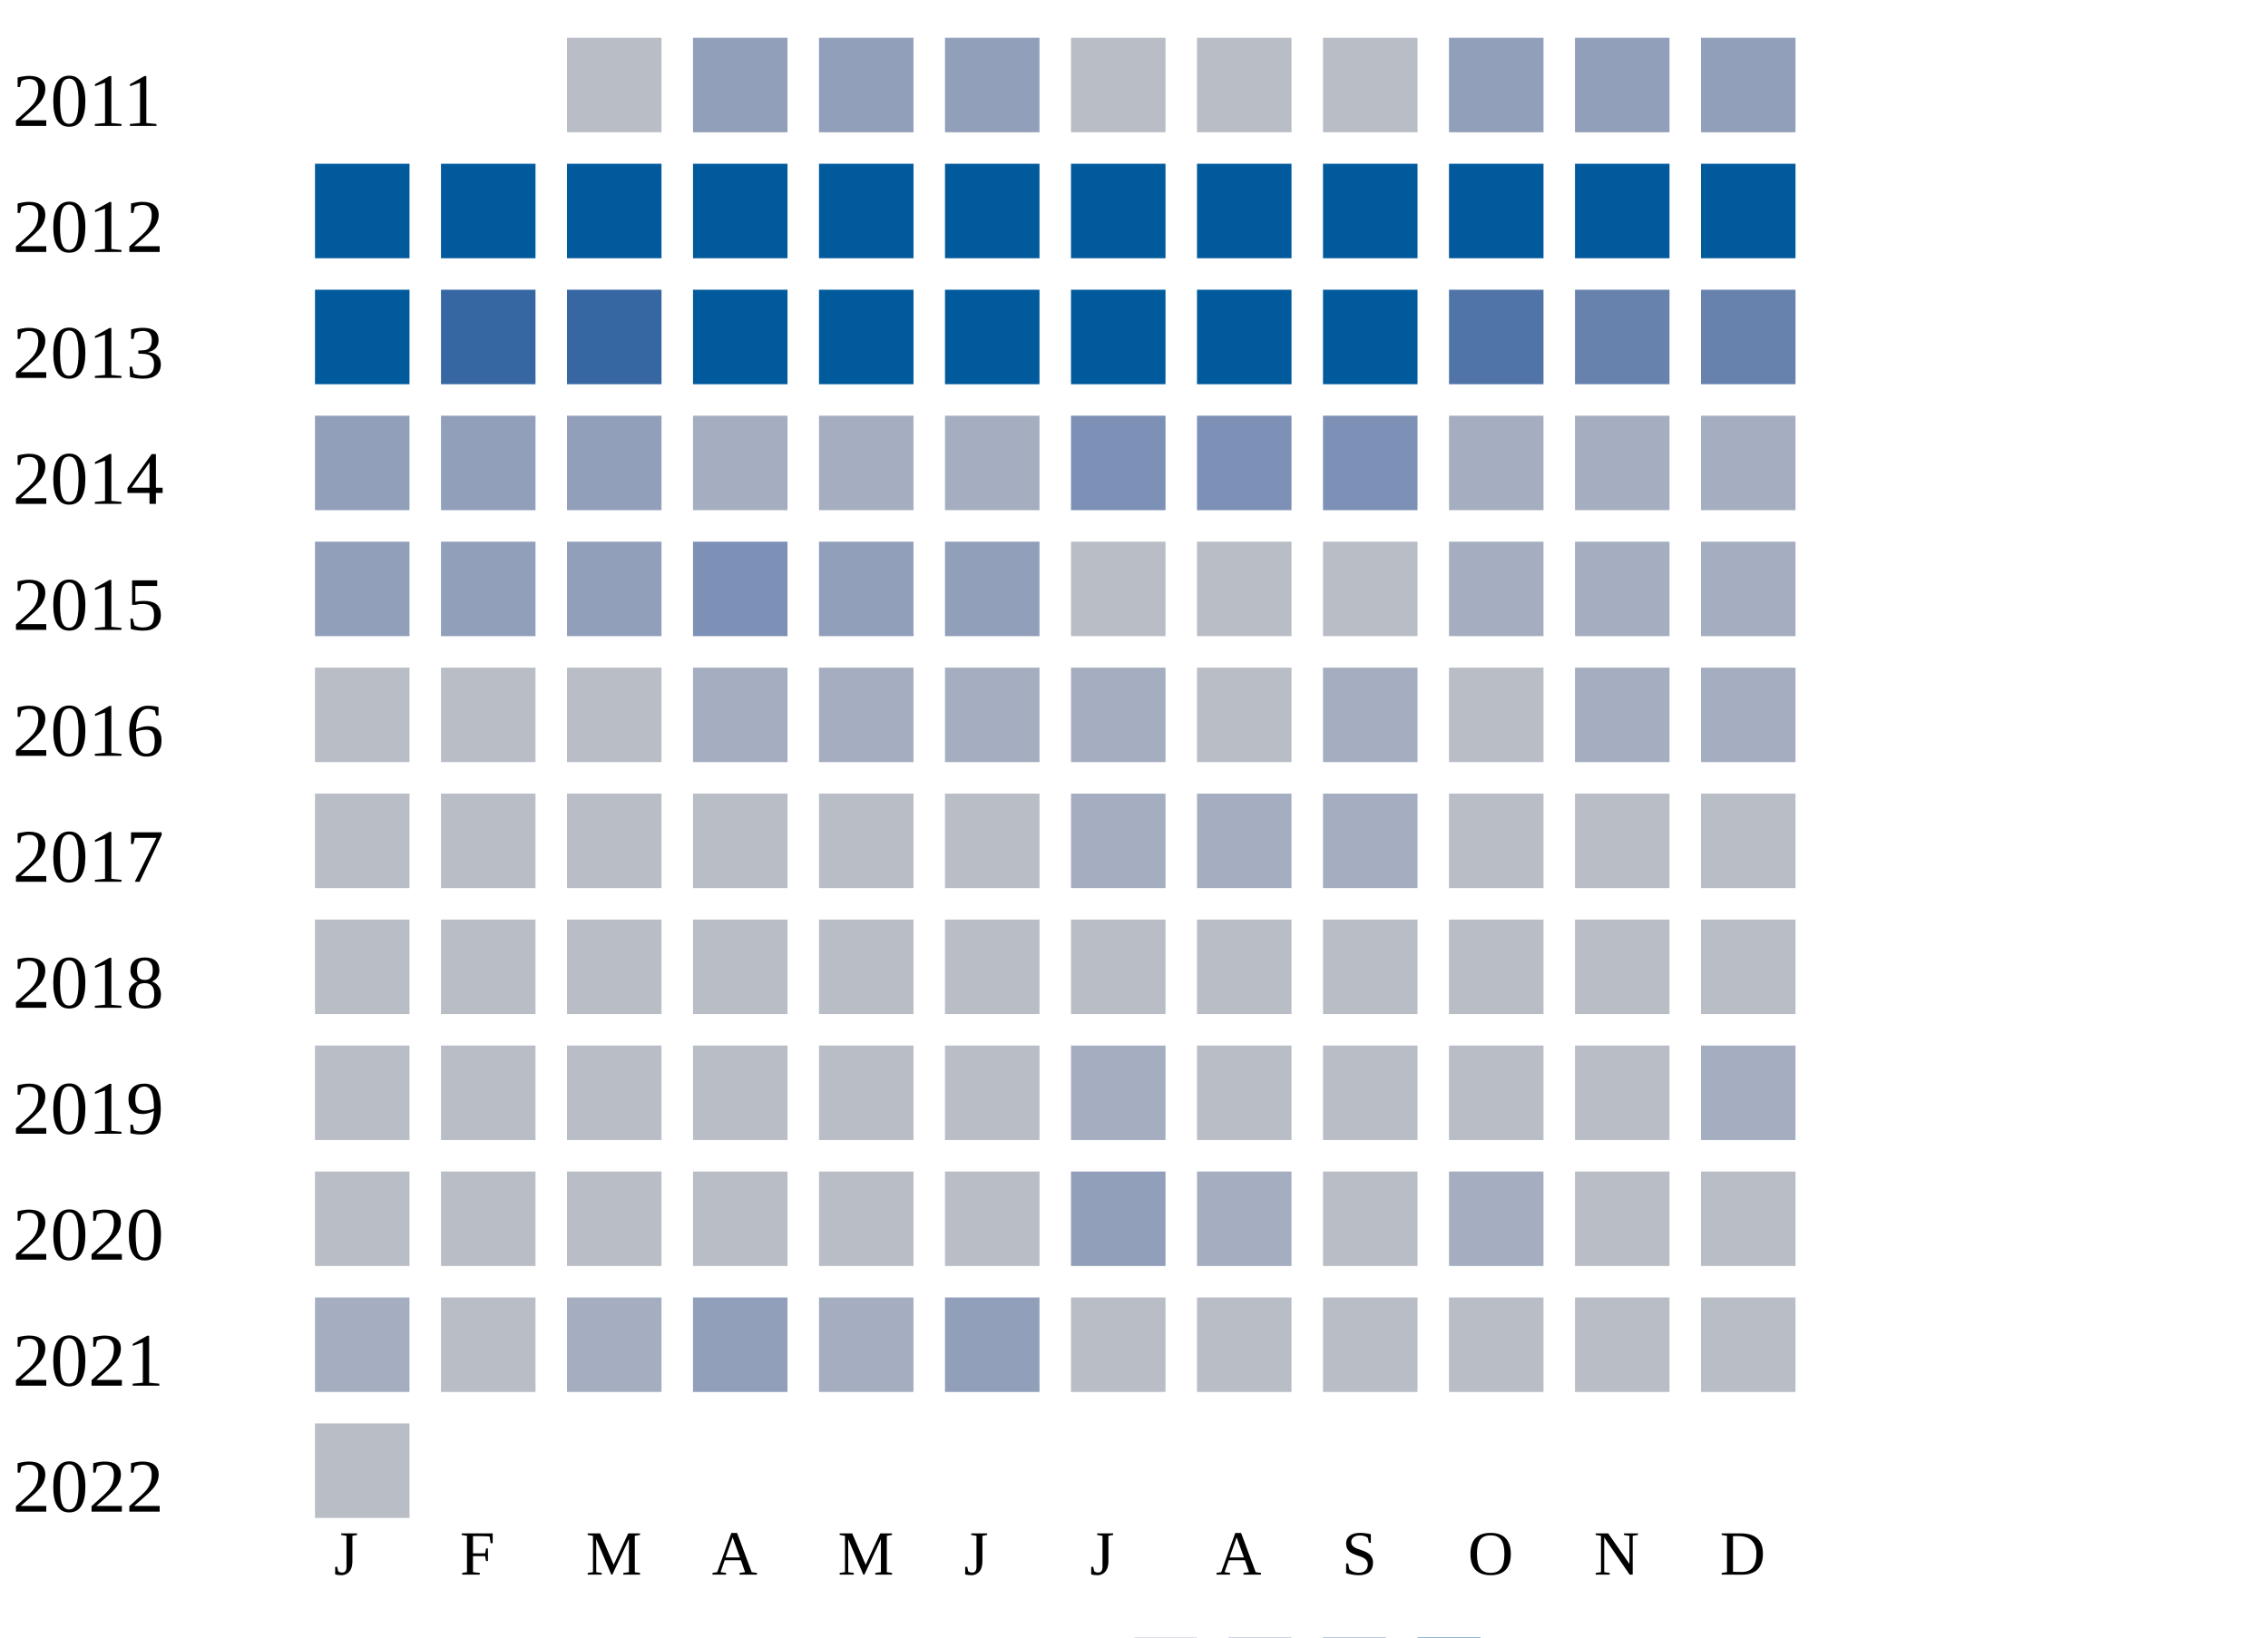
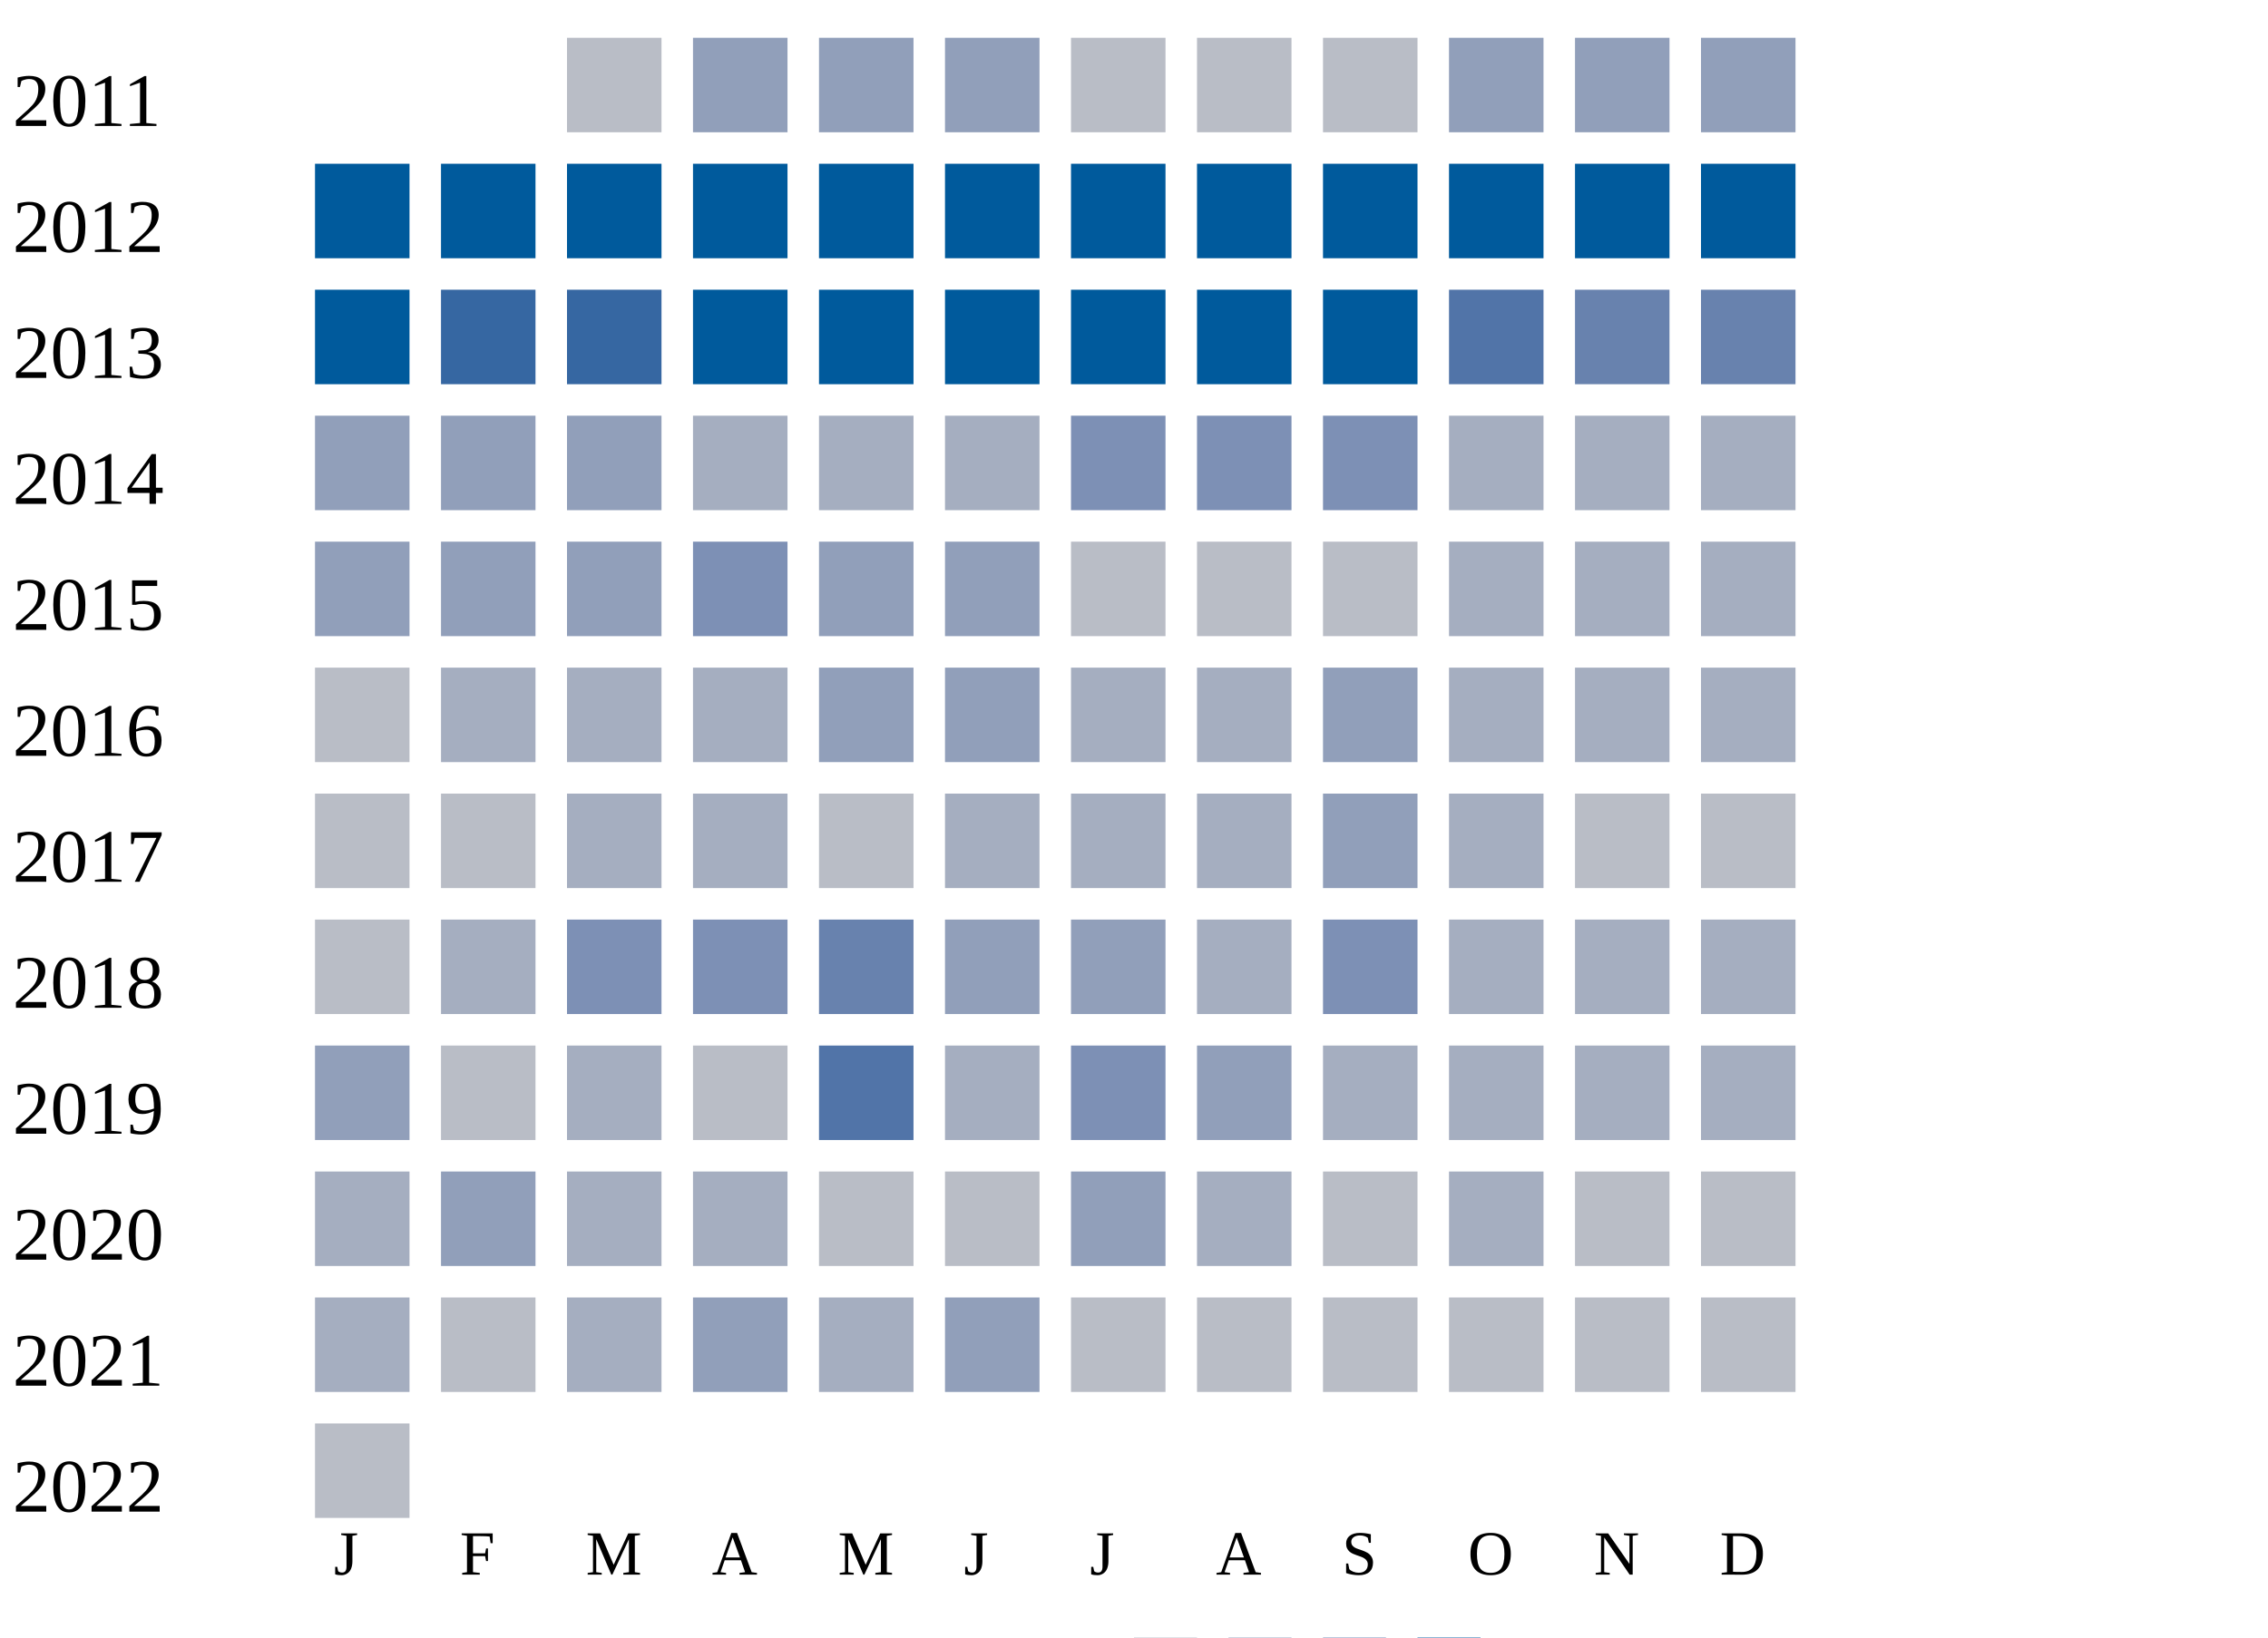
<svg xmlns="http://www.w3.org/2000/svg" width="360" height="260">
  <g transform="translate(0 0)">
    <text x="2" y="20">2011</text>
    <rect x="90" y="6" width="15" height="15" fill="#b9bdc6" />
    <rect x="110" y="6" width="15" height="15" fill="#919fba" />
    <rect x="130" y="6" width="15" height="15" fill="#919fba" />
    <rect x="150" y="6" width="15" height="15" fill="#919fba" />
    <rect x="170" y="6" width="15" height="15" fill="#b9bdc6" />
    <rect x="190" y="6" width="15" height="15" fill="#b9bdc6" />
    <rect x="210" y="6" width="15" height="15" fill="#b9bdc6" />
    <rect x="230" y="6" width="15" height="15" fill="#919fba" />
    <rect x="250" y="6" width="15" height="15" fill="#919fba" />
    <rect x="270" y="6" width="15" height="15" fill="#919fba" />
  </g>
  <g transform="translate(0 20)">
    <text x="2" y="20">2012</text>
    <rect x="50" y="6" width="15" height="15" fill="#005a9c" />
    <rect x="70" y="6" width="15" height="15" fill="#005a9c" />
    <rect x="90" y="6" width="15" height="15" fill="#005a9c" />
    <rect x="110" y="6" width="15" height="15" fill="#005a9c" />
    <rect x="130" y="6" width="15" height="15" fill="#005a9c" />
    <rect x="150" y="6" width="15" height="15" fill="#005a9c" />
    <rect x="170" y="6" width="15" height="15" fill="#005a9c" />
    <rect x="190" y="6" width="15" height="15" fill="#005a9c" />
    <rect x="210" y="6" width="15" height="15" fill="#005a9c" />
    <rect x="230" y="6" width="15" height="15" fill="#005a9c" />
    <rect x="250" y="6" width="15" height="15" fill="#005a9c" />
    <rect x="270" y="6" width="15" height="15" fill="#005a9c" />
  </g>
  <g transform="translate(0 40)">
    <text x="2" y="20">2013</text>
    <rect x="50" y="6" width="15" height="15" fill="#005a9c" />
    <rect x="70" y="6" width="15" height="15" fill="#3667a2" />
    <rect x="90" y="6" width="15" height="15" fill="#3667a2" />
    <rect x="110" y="6" width="15" height="15" fill="#005a9c" />
    <rect x="130" y="6" width="15" height="15" fill="#005a9c" />
    <rect x="150" y="6" width="15" height="15" fill="#005a9c" />
    <rect x="170" y="6" width="15" height="15" fill="#005a9c" />
    <rect x="190" y="6" width="15" height="15" fill="#005a9c" />
    <rect x="210" y="6" width="15" height="15" fill="#005a9c" />
    <rect x="230" y="6" width="15" height="15" fill="#5174a8" />
    <rect x="250" y="6" width="15" height="15" fill="#6882ae" />
    <rect x="270" y="6" width="15" height="15" fill="#6882ae" />
  </g>
  <g transform="translate(0 60)">
    <text x="2" y="20">2014</text>
    <rect x="50" y="6" width="15" height="15" fill="#919fba" />
    <rect x="70" y="6" width="15" height="15" fill="#919fba" />
    <rect x="90" y="6" width="15" height="15" fill="#919fba" />
    <rect x="110" y="6" width="15" height="15" fill="#a5aec0" />
    <rect x="130" y="6" width="15" height="15" fill="#a5aec0" />
    <rect x="150" y="6" width="15" height="15" fill="#a5aec0" />
    <rect x="170" y="6" width="15" height="15" fill="#7d90b5" />
    <rect x="190" y="6" width="15" height="15" fill="#7d90b5" />
    <rect x="210" y="6" width="15" height="15" fill="#7d90b5" />
    <rect x="230" y="6" width="15" height="15" fill="#a5aec0" />
    <rect x="250" y="6" width="15" height="15" fill="#a5aec0" />
    <rect x="270" y="6" width="15" height="15" fill="#a5aec0" />
  </g>
  <g transform="translate(0 80)">
    <text x="2" y="20">2015</text>
    <rect x="50" y="6" width="15" height="15" fill="#919fba" />
    <rect x="70" y="6" width="15" height="15" fill="#919fba" />
    <rect x="90" y="6" width="15" height="15" fill="#919fba" />
    <rect x="110" y="6" width="15" height="15" fill="#7d90b5" />
    <rect x="130" y="6" width="15" height="15" fill="#919fba" />
    <rect x="150" y="6" width="15" height="15" fill="#919fba" />
    <rect x="170" y="6" width="15" height="15" fill="#b9bdc6" />
    <rect x="190" y="6" width="15" height="15" fill="#b9bdc6" />
    <rect x="210" y="6" width="15" height="15" fill="#b9bdc6" />
    <rect x="230" y="6" width="15" height="15" fill="#a5aec0" />
    <rect x="250" y="6" width="15" height="15" fill="#a5aec0" />
    <rect x="270" y="6" width="15" height="15" fill="#a5aec0" />
  </g>
  <g transform="translate(0 100)">
    <text x="2" y="20">2016</text>
    <rect x="50" y="6" width="15" height="15" fill="#b9bdc6" />
-     <rect x="70" y="6" width="15" height="15" fill="#b9bdc6" />
-     <rect x="90" y="6" width="15" height="15" fill="#b9bdc6" />
+     <rect x="70" y="6" width="15" height="15" fill="#a5aec0" />
+     <rect x="90" y="6" width="15" height="15" fill="#a5aec0" />
    <rect x="110" y="6" width="15" height="15" fill="#a5aec0" />
-     <rect x="130" y="6" width="15" height="15" fill="#a5aec0" />
-     <rect x="150" y="6" width="15" height="15" fill="#a5aec0" />
+     <rect x="130" y="6" width="15" height="15" fill="#919fba" />
+     <rect x="150" y="6" width="15" height="15" fill="#919fba" />
    <rect x="170" y="6" width="15" height="15" fill="#a5aec0" />
-     <rect x="190" y="6" width="15" height="15" fill="#b9bdc6" />
-     <rect x="210" y="6" width="15" height="15" fill="#a5aec0" />
-     <rect x="230" y="6" width="15" height="15" fill="#b9bdc6" />
+     <rect x="190" y="6" width="15" height="15" fill="#a5aec0" />
+     <rect x="210" y="6" width="15" height="15" fill="#919fba" />
+     <rect x="230" y="6" width="15" height="15" fill="#a5aec0" />
    <rect x="250" y="6" width="15" height="15" fill="#a5aec0" />
    <rect x="270" y="6" width="15" height="15" fill="#a5aec0" />
  </g>
  <g transform="translate(0 120)">
    <text x="2" y="20">2017</text>
    <rect x="50" y="6" width="15" height="15" fill="#b9bdc6" />
    <rect x="70" y="6" width="15" height="15" fill="#b9bdc6" />
-     <rect x="90" y="6" width="15" height="15" fill="#b9bdc6" />
-     <rect x="110" y="6" width="15" height="15" fill="#b9bdc6" />
+     <rect x="90" y="6" width="15" height="15" fill="#a5aec0" />
+     <rect x="110" y="6" width="15" height="15" fill="#a5aec0" />
    <rect x="130" y="6" width="15" height="15" fill="#b9bdc6" />
-     <rect x="150" y="6" width="15" height="15" fill="#b9bdc6" />
+     <rect x="150" y="6" width="15" height="15" fill="#a5aec0" />
    <rect x="170" y="6" width="15" height="15" fill="#a5aec0" />
    <rect x="190" y="6" width="15" height="15" fill="#a5aec0" />
-     <rect x="210" y="6" width="15" height="15" fill="#a5aec0" />
-     <rect x="230" y="6" width="15" height="15" fill="#b9bdc6" />
+     <rect x="210" y="6" width="15" height="15" fill="#919fba" />
+     <rect x="230" y="6" width="15" height="15" fill="#a5aec0" />
    <rect x="250" y="6" width="15" height="15" fill="#b9bdc6" />
    <rect x="270" y="6" width="15" height="15" fill="#b9bdc6" />
  </g>
  <g transform="translate(0 140)">
    <text x="2" y="20">2018</text>
    <rect x="50" y="6" width="15" height="15" fill="#b9bdc6" />
-     <rect x="70" y="6" width="15" height="15" fill="#b9bdc6" />
-     <rect x="90" y="6" width="15" height="15" fill="#b9bdc6" />
-     <rect x="110" y="6" width="15" height="15" fill="#b9bdc6" />
-     <rect x="130" y="6" width="15" height="15" fill="#b9bdc6" />
-     <rect x="150" y="6" width="15" height="15" fill="#b9bdc6" />
-     <rect x="170" y="6" width="15" height="15" fill="#b9bdc6" />
-     <rect x="190" y="6" width="15" height="15" fill="#b9bdc6" />
-     <rect x="210" y="6" width="15" height="15" fill="#b9bdc6" />
-     <rect x="230" y="6" width="15" height="15" fill="#b9bdc6" />
-     <rect x="250" y="6" width="15" height="15" fill="#b9bdc6" />
-     <rect x="270" y="6" width="15" height="15" fill="#b9bdc6" />
+     <rect x="70" y="6" width="15" height="15" fill="#a5aec0" />
+     <rect x="90" y="6" width="15" height="15" fill="#7d90b5" />
+     <rect x="110" y="6" width="15" height="15" fill="#7d90b5" />
+     <rect x="130" y="6" width="15" height="15" fill="#6882ae" />
+     <rect x="150" y="6" width="15" height="15" fill="#919fba" />
+     <rect x="170" y="6" width="15" height="15" fill="#919fba" />
+     <rect x="190" y="6" width="15" height="15" fill="#a5aec0" />
+     <rect x="210" y="6" width="15" height="15" fill="#7d90b5" />
+     <rect x="230" y="6" width="15" height="15" fill="#a5aec0" />
+     <rect x="250" y="6" width="15" height="15" fill="#a5aec0" />
+     <rect x="270" y="6" width="15" height="15" fill="#a5aec0" />
  </g>
  <g transform="translate(0 160)">
    <text x="2" y="20">2019</text>
-     <rect x="50" y="6" width="15" height="15" fill="#b9bdc6" />
+     <rect x="50" y="6" width="15" height="15" fill="#919fba" />
    <rect x="70" y="6" width="15" height="15" fill="#b9bdc6" />
-     <rect x="90" y="6" width="15" height="15" fill="#b9bdc6" />
+     <rect x="90" y="6" width="15" height="15" fill="#a5aec0" />
    <rect x="110" y="6" width="15" height="15" fill="#b9bdc6" />
-     <rect x="130" y="6" width="15" height="15" fill="#b9bdc6" />
-     <rect x="150" y="6" width="15" height="15" fill="#b9bdc6" />
-     <rect x="170" y="6" width="15" height="15" fill="#a5aec0" />
-     <rect x="190" y="6" width="15" height="15" fill="#b9bdc6" />
-     <rect x="210" y="6" width="15" height="15" fill="#b9bdc6" />
-     <rect x="230" y="6" width="15" height="15" fill="#b9bdc6" />
-     <rect x="250" y="6" width="15" height="15" fill="#b9bdc6" />
+     <rect x="130" y="6" width="15" height="15" fill="#5174a8" />
+     <rect x="150" y="6" width="15" height="15" fill="#a5aec0" />
+     <rect x="170" y="6" width="15" height="15" fill="#7d90b5" />
+     <rect x="190" y="6" width="15" height="15" fill="#919fba" />
+     <rect x="210" y="6" width="15" height="15" fill="#a5aec0" />
+     <rect x="230" y="6" width="15" height="15" fill="#a5aec0" />
+     <rect x="250" y="6" width="15" height="15" fill="#a5aec0" />
    <rect x="270" y="6" width="15" height="15" fill="#a5aec0" />
  </g>
  <g transform="translate(0 180)">
    <text x="2" y="20">2020</text>
-     <rect x="50" y="6" width="15" height="15" fill="#b9bdc6" />
-     <rect x="70" y="6" width="15" height="15" fill="#b9bdc6" />
-     <rect x="90" y="6" width="15" height="15" fill="#b9bdc6" />
-     <rect x="110" y="6" width="15" height="15" fill="#b9bdc6" />
+     <rect x="50" y="6" width="15" height="15" fill="#a5aec0" />
+     <rect x="70" y="6" width="15" height="15" fill="#919fba" />
+     <rect x="90" y="6" width="15" height="15" fill="#a5aec0" />
+     <rect x="110" y="6" width="15" height="15" fill="#a5aec0" />
    <rect x="130" y="6" width="15" height="15" fill="#b9bdc6" />
    <rect x="150" y="6" width="15" height="15" fill="#b9bdc6" />
    <rect x="170" y="6" width="15" height="15" fill="#919fba" />
    <rect x="190" y="6" width="15" height="15" fill="#a5aec0" />
    <rect x="210" y="6" width="15" height="15" fill="#b9bdc6" />
    <rect x="230" y="6" width="15" height="15" fill="#a5aec0" />
    <rect x="250" y="6" width="15" height="15" fill="#b9bdc6" />
    <rect x="270" y="6" width="15" height="15" fill="#b9bdc6" />
  </g>
  <g transform="translate(0 200)">
    <text x="2" y="20">2021</text>
    <rect x="50" y="6" width="15" height="15" fill="#a5aec0" />
    <rect x="70" y="6" width="15" height="15" fill="#b9bdc6" />
    <rect x="90" y="6" width="15" height="15" fill="#a5aec0" />
    <rect x="110" y="6" width="15" height="15" fill="#919fba" />
    <rect x="130" y="6" width="15" height="15" fill="#a5aec0" />
    <rect x="150" y="6" width="15" height="15" fill="#919fba" />
    <rect x="170" y="6" width="15" height="15" fill="#b9bdc6" />
    <rect x="190" y="6" width="15" height="15" fill="#b9bdc6" />
    <rect x="210" y="6" width="15" height="15" fill="#b9bdc6" />
    <rect x="230" y="6" width="15" height="15" fill="#b9bdc6" />
    <rect x="250" y="6" width="15" height="15" fill="#b9bdc6" />
    <rect x="270" y="6" width="15" height="15" fill="#b9bdc6" />
  </g>
  <g transform="translate(0 220)">
    <text x="2" y="20">2022</text>
    <rect x="50" y="6" width="15" height="15" fill="#b9bdc6" />
  </g>
  <text style="font-size: 10px; text-align: center" x="53" y="250">J</text>
  <text style="font-size: 10px; text-align: center" x="73" y="250">F</text>
  <text style="font-size: 10px; text-align: center" x="93" y="250">M</text>
  <text style="font-size: 10px; text-align: center" x="113" y="250">A</text>
  <text style="font-size: 10px; text-align: center" x="133" y="250">M</text>
  <text style="font-size: 10px; text-align: center" x="153" y="250">J</text>
  <text style="font-size: 10px; text-align: center" x="173" y="250">J</text>
  <text style="font-size: 10px; text-align: center" x="193" y="250">A</text>
  <text style="font-size: 10px; text-align: center" x="213" y="250">S</text>
  <text style="font-size: 10px; text-align: center" x="233" y="250">O</text>
  <text style="font-size: 10px; text-align: center" x="253" y="250">N</text>
  <text style="font-size: 10px; text-align: center" x="273" y="250">D</text>
  <text style="font-size: 10px;" x="155" y="269">Less</text>
  <rect fill="#b9bdc6" width="10" height="10" x="180" y="260" />
  <rect fill="#919fba" width="10" height="10" x="195" y="260" />
  <rect fill="#6882ae" width="10" height="10" x="210" y="260" />
  <rect fill="#005a9c" width="10" height="10" x="225" y="260" />
  <text x="240" y="269" style="font-size: 10px;">More</text>
</svg>
